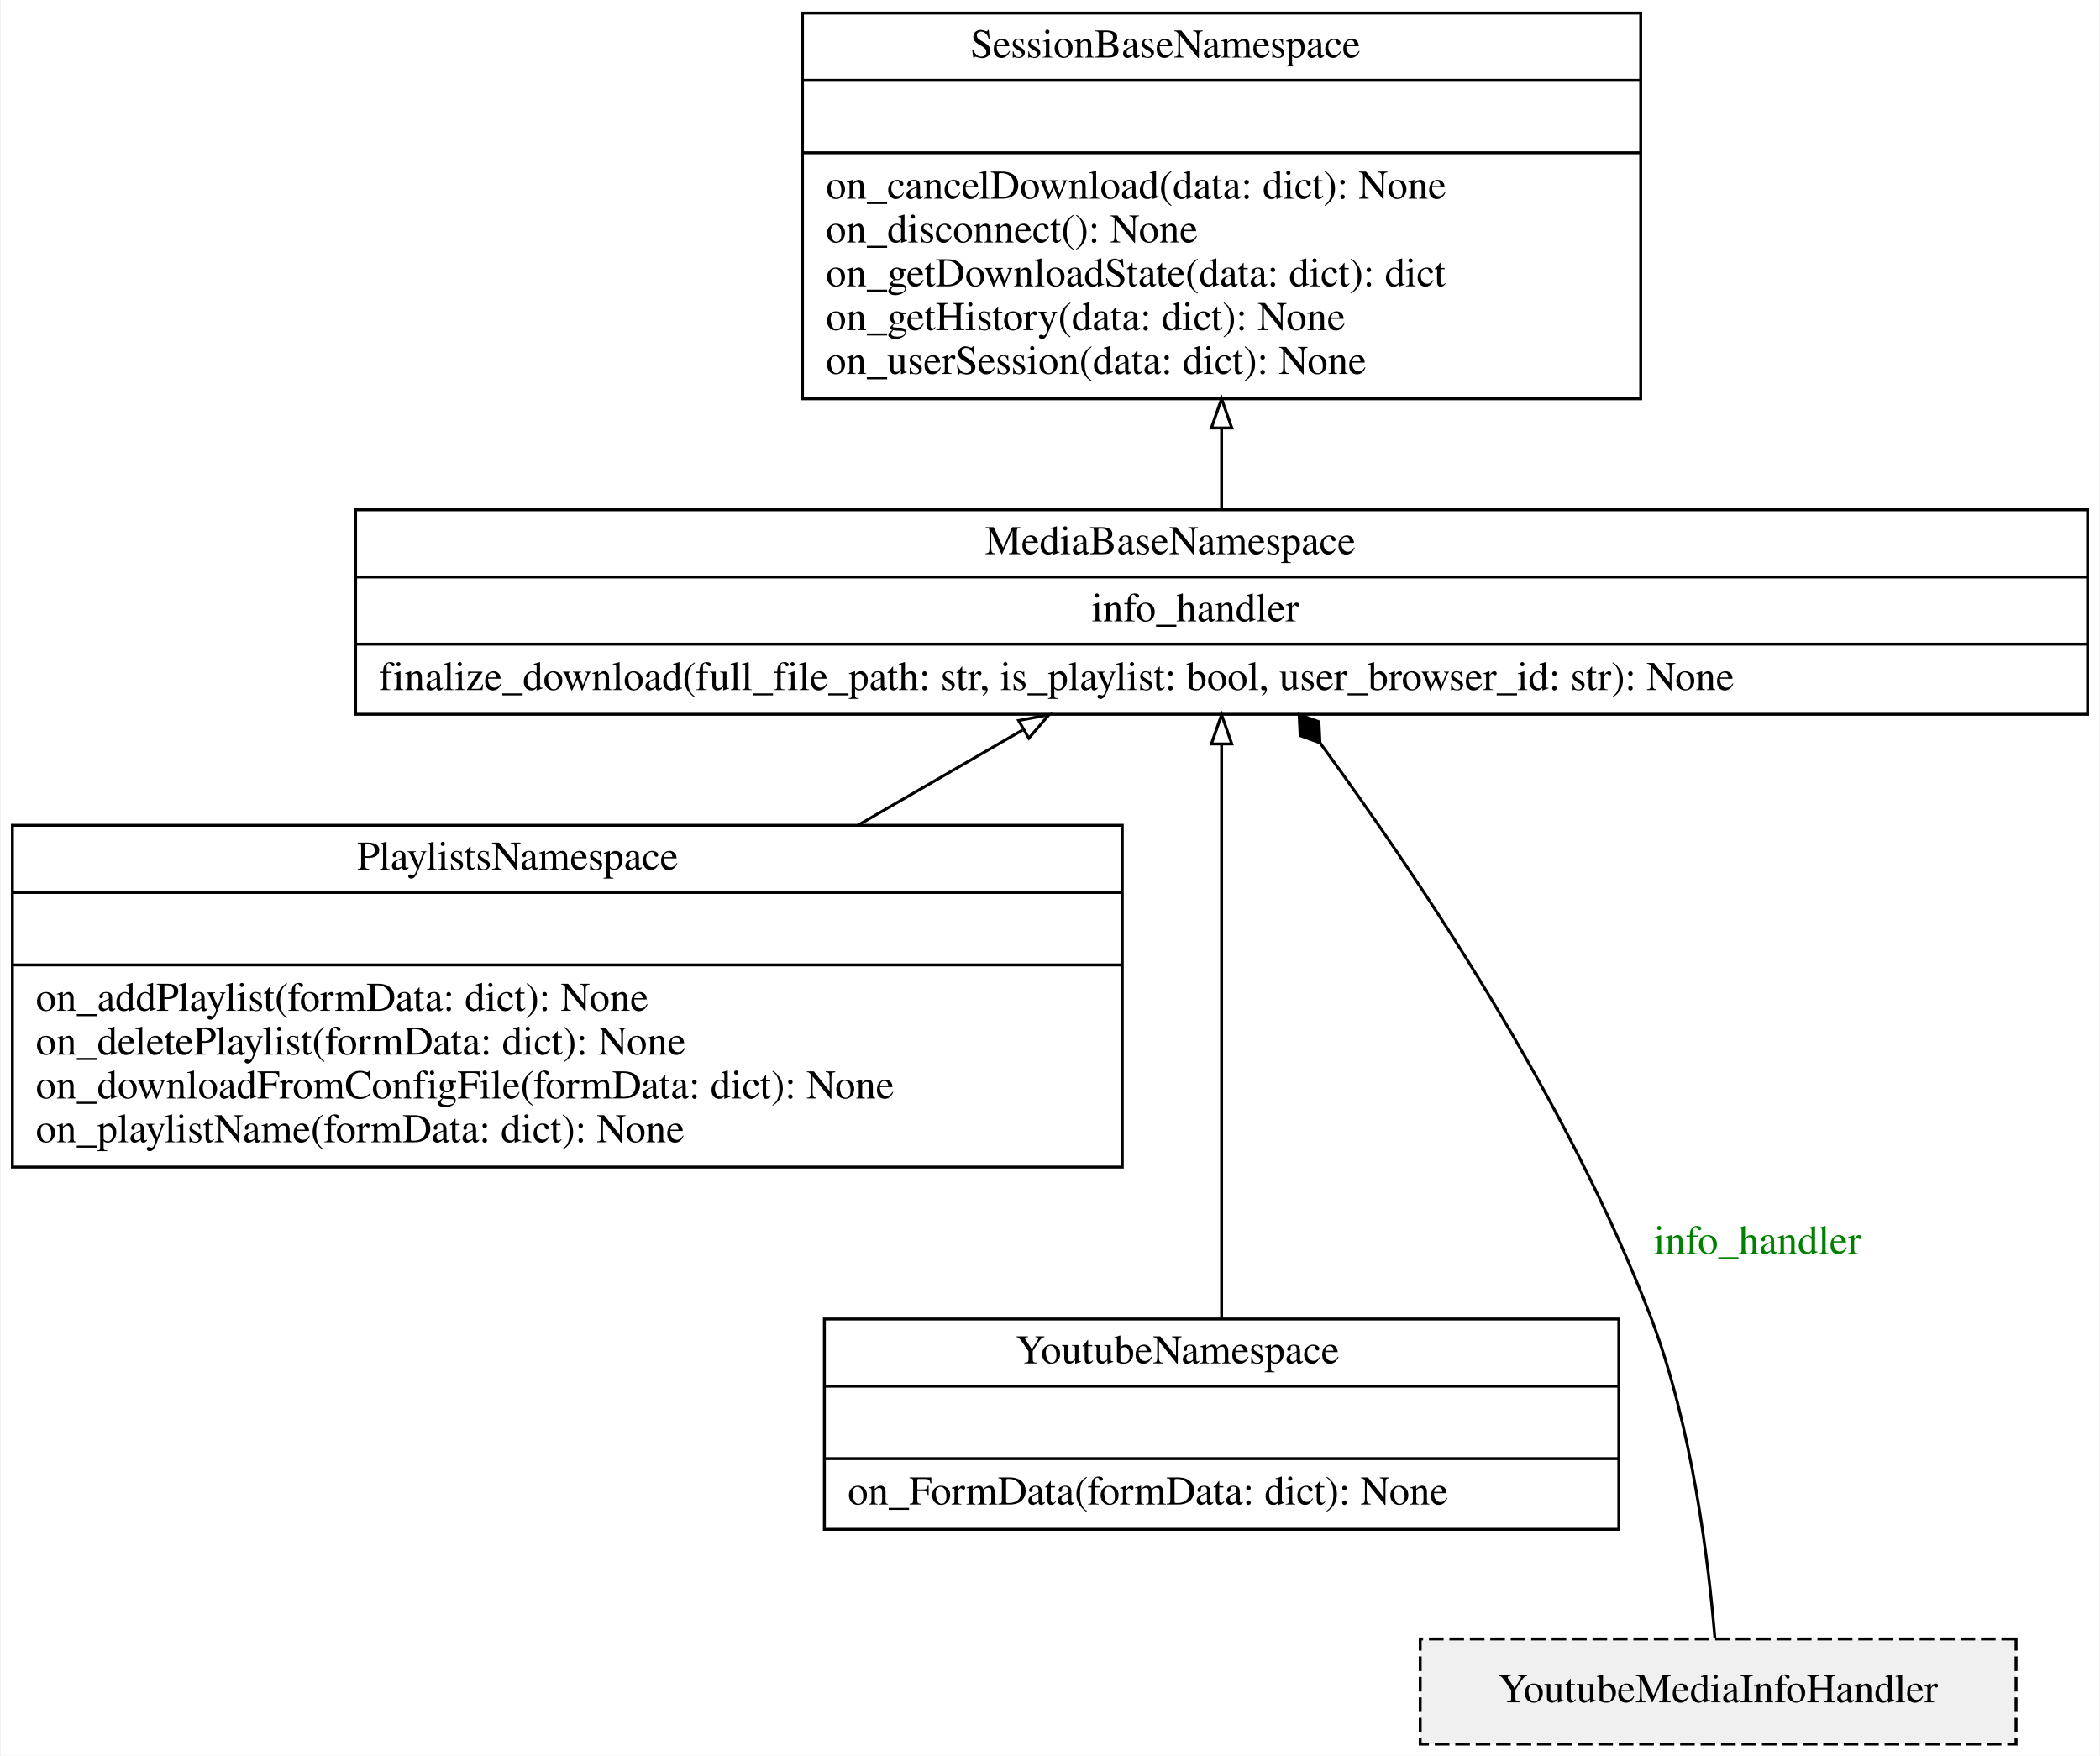
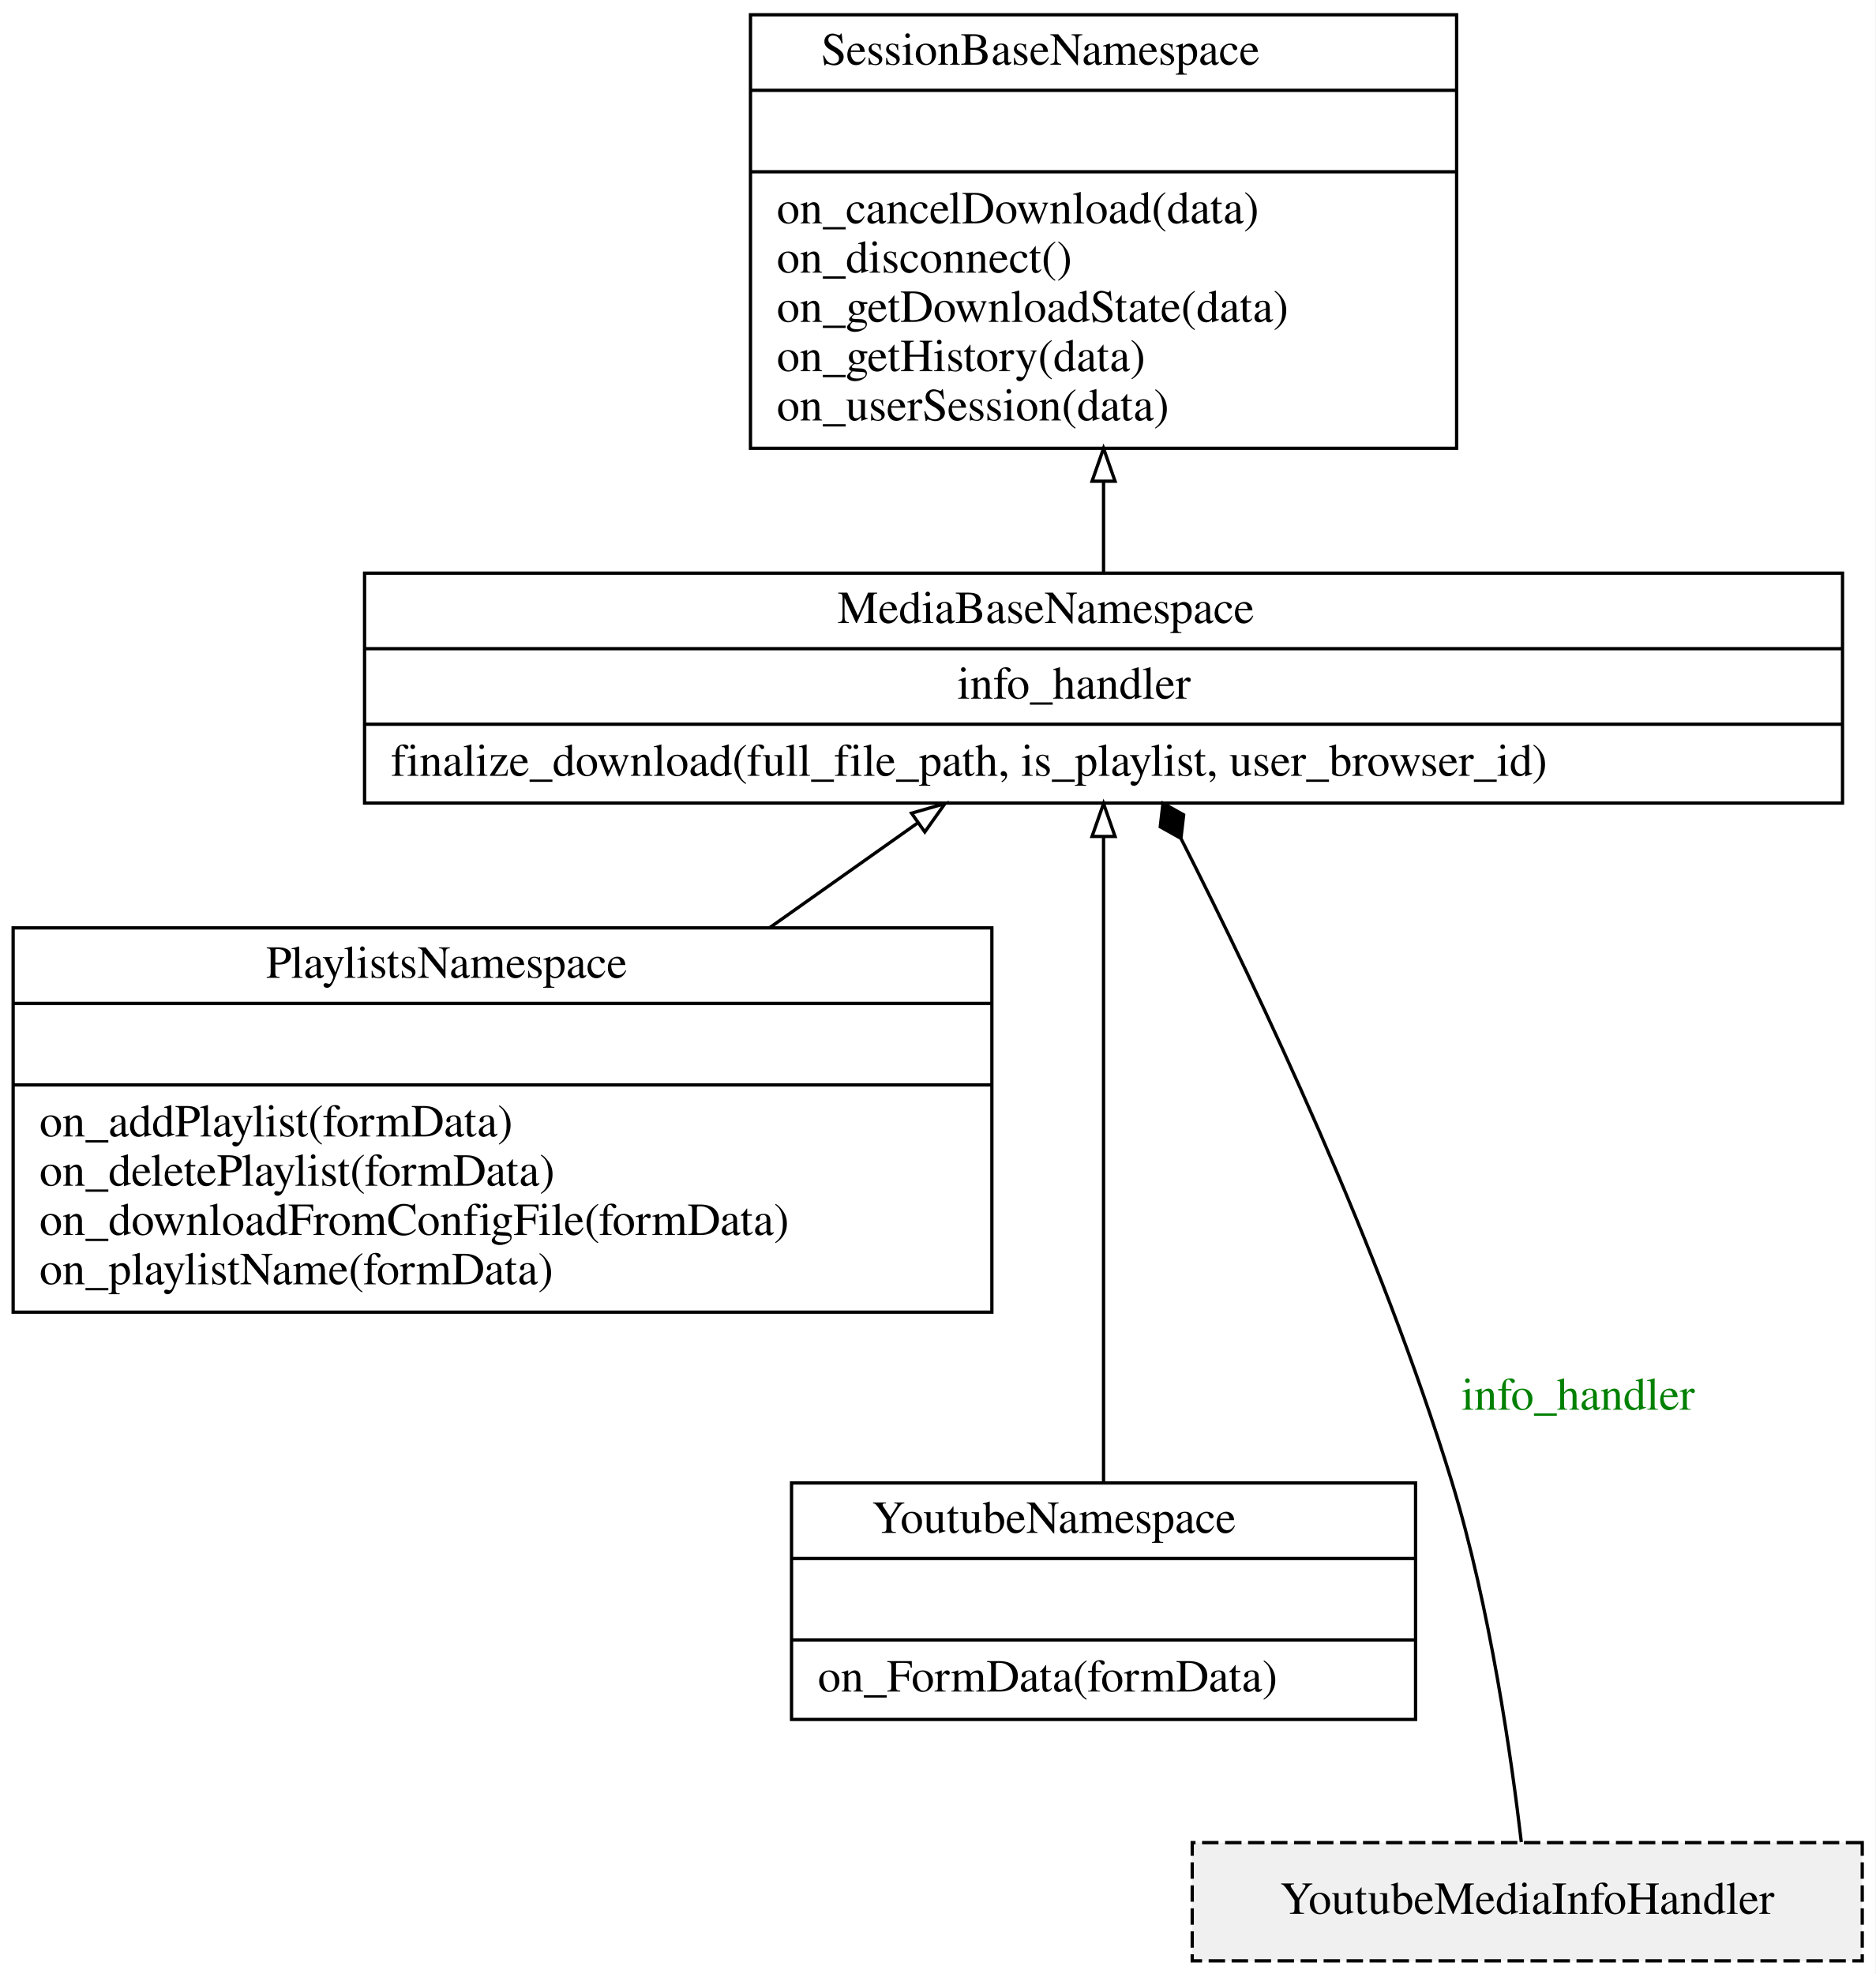
- <svg xmlns="http://www.w3.org/2000/svg" width="719pt" height="601pt" viewBox="0.00 0.00 718.50 601.00">
+ <svg xmlns="http://www.w3.org/2000/svg" width="571pt" height="601pt" viewBox="0.00 0.00 571.00 601.00">
  <g id="graph0" class="graph" transform="scale(1 1) rotate(0) translate(4 597)">
-     <polygon fill="white" stroke="transparent" points="-4,4 -4,-597 714.5,-597 714.5,4 -4,4" />
+     <polygon fill="white" stroke="transparent" points="-4,4 -4,-597 567,-597 567,4 -4,4" />
    <g id="node1" class="node">
-       <polygon fill="none" stroke="black" points="117.5,-352.5 117.5,-422.5 710.5,-422.5 710.5,-352.5 117.5,-352.5" />
-       <text text-anchor="start" x="333" y="-407.3" font-family="Times,serif" font-size="14.00">MediaBaseNamespace</text>
-       <polyline fill="none" stroke="black" points="117.5,-399.5 710.5,-399.5 " />
-       <text text-anchor="start" x="369.5" y="-384.3" font-family="Times,serif" font-size="14.00">info_handler</text>
-       <polyline fill="none" stroke="black" points="117.5,-376.5 710.5,-376.5 " />
-       <text text-anchor="start" x="125.5" y="-360.8" font-family="Times,serif" font-size="14.00">finalize_download(full_file_path: str, is_playlist: bool, user_browser_id: str): None</text>
+       <polygon fill="none" stroke="black" points="107,-352.5 107,-422.5 557,-422.5 557,-352.5 107,-352.5" />
+       <text text-anchor="start" x="251" y="-407.3" font-family="Times,serif" font-size="14.00">MediaBaseNamespace</text>
+       <polyline fill="none" stroke="black" points="107,-399.5 557,-399.5 " />
+       <text text-anchor="start" x="287.5" y="-384.3" font-family="Times,serif" font-size="14.00">info_handler</text>
+       <polyline fill="none" stroke="black" points="107,-376.5 557,-376.5 " />
+       <text text-anchor="start" x="115" y="-360.8" font-family="Times,serif" font-size="14.00">finalize_download(full_file_path, is_playlist, user_browser_id)</text>
    </g>
    <g id="node2" class="node">
-       <polygon fill="none" stroke="black" points="270.5,-460.5 270.5,-592.5 557.5,-592.5 557.5,-460.5 270.5,-460.5" />
-       <text text-anchor="start" x="328" y="-577.3" font-family="Times,serif" font-size="14.00">SessionBaseNamespace</text>
-       <polyline fill="none" stroke="black" points="270.5,-569.5 557.5,-569.5 " />
-       <polyline fill="none" stroke="black" points="270.5,-544.7 557.5,-544.7 " />
-       <text text-anchor="start" x="278.5" y="-529" font-family="Times,serif" font-size="14.00">on_cancelDownload(data: dict): None</text>
-       <text text-anchor="start" x="278.5" y="-514" font-family="Times,serif" font-size="14.00">on_disconnect(): None</text>
-       <text text-anchor="start" x="278.5" y="-499" font-family="Times,serif" font-size="14.00">on_getDownloadState(data: dict): dict</text>
-       <text text-anchor="start" x="278.5" y="-484" font-family="Times,serif" font-size="14.00">on_getHistory(data: dict): None</text>
-       <text text-anchor="start" x="278.5" y="-469" font-family="Times,serif" font-size="14.00">on_userSession(data: dict): None</text>
+       <polygon fill="none" stroke="black" points="224.5,-460.5 224.5,-592.5 439.5,-592.5 439.5,-460.5 224.5,-460.5" />
+       <text text-anchor="start" x="246" y="-577.3" font-family="Times,serif" font-size="14.00">SessionBaseNamespace</text>
+       <polyline fill="none" stroke="black" points="224.5,-569.5 439.5,-569.5 " />
+       <polyline fill="none" stroke="black" points="224.5,-544.7 439.5,-544.7 " />
+       <text text-anchor="start" x="232.5" y="-529" font-family="Times,serif" font-size="14.00">on_cancelDownload(data)</text>
+       <text text-anchor="start" x="232.5" y="-514" font-family="Times,serif" font-size="14.00">on_disconnect()</text>
+       <text text-anchor="start" x="232.5" y="-499" font-family="Times,serif" font-size="14.00">on_getDownloadState(data)</text>
+       <text text-anchor="start" x="232.5" y="-484" font-family="Times,serif" font-size="14.00">on_getHistory(data)</text>
+       <text text-anchor="start" x="232.5" y="-469" font-family="Times,serif" font-size="14.00">on_userSession(data)</text>
    </g>
    <g id="edge1" class="edge">
-       <path fill="none" stroke="black" d="M414,-422.72C414,-431.25 414,-440.73 414,-450.39" />
-       <polygon fill="none" stroke="black" points="410.5,-450.49 414,-460.49 417.5,-450.49 410.5,-450.49" />
+       <path fill="none" stroke="black" d="M332,-422.72C332,-431.25 332,-440.73 332,-450.39" />
+       <polygon fill="none" stroke="black" points="328.5,-450.49 332,-460.49 335.5,-450.49 328.5,-450.49" />
    </g>
    <g id="node3" class="node">
-       <polygon fill="none" stroke="black" points="0,-197.5 0,-314.5 380,-314.5 380,-197.5 0,-197.5" />
-       <text text-anchor="start" x="118" y="-299.3" font-family="Times,serif" font-size="14.00">PlaylistsNamespace</text>
-       <polyline fill="none" stroke="black" points="0,-291.5 380,-291.5 " />
-       <polyline fill="none" stroke="black" points="0,-266.7 380,-266.7 " />
-       <text text-anchor="start" x="8" y="-251" font-family="Times,serif" font-size="14.00">on_addPlaylist(formData: dict): None</text>
-       <text text-anchor="start" x="8" y="-236" font-family="Times,serif" font-size="14.00">on_deletePlaylist(formData: dict): None</text>
-       <text text-anchor="start" x="8" y="-221" font-family="Times,serif" font-size="14.00">on_downloadFromConfigFile(formData: dict): None</text>
-       <text text-anchor="start" x="8" y="-206" font-family="Times,serif" font-size="14.00">on_playlistName(formData: dict): None</text>
+       <polygon fill="none" stroke="black" points="0,-197.5 0,-314.5 298,-314.5 298,-197.5 0,-197.5" />
+       <text text-anchor="start" x="77" y="-299.3" font-family="Times,serif" font-size="14.00">PlaylistsNamespace</text>
+       <polyline fill="none" stroke="black" points="0,-291.5 298,-291.5 " />
+       <polyline fill="none" stroke="black" points="0,-266.7 298,-266.7 " />
+       <text text-anchor="start" x="8" y="-251" font-family="Times,serif" font-size="14.00">on_addPlaylist(formData)</text>
+       <text text-anchor="start" x="8" y="-236" font-family="Times,serif" font-size="14.00">on_deletePlaylist(formData)</text>
+       <text text-anchor="start" x="8" y="-221" font-family="Times,serif" font-size="14.00">on_downloadFromConfigFile(formData)</text>
+       <text text-anchor="start" x="8" y="-206" font-family="Times,serif" font-size="14.00">on_playlistName(formData)</text>
    </g>
    <g id="edge2" class="edge">
-       <path fill="none" stroke="black" d="M289.55,-314.55C308.56,-325.54 328.05,-336.81 345.79,-347.07" />
-       <polygon fill="none" stroke="black" points="344.5,-350.36 354.91,-352.34 348,-344.3 344.5,-350.36" />
+       <path fill="none" stroke="black" d="M230.33,-314.55C245.57,-325.34 261.2,-336.4 275.48,-346.5" />
+       <polygon fill="none" stroke="black" points="273.54,-349.42 283.72,-352.34 277.58,-343.7 273.54,-349.42" />
    </g>
    <g id="node4" class="node">
-       <polygon fill="none" stroke="black" points="278,-73.5 278,-145.5 550,-145.5 550,-73.5 278,-73.5" />
-       <text text-anchor="start" x="343.5" y="-130.3" font-family="Times,serif" font-size="14.00">YoutubeNamespace</text>
-       <polyline fill="none" stroke="black" points="278,-122.5 550,-122.5 " />
-       <polyline fill="none" stroke="black" points="278,-97.7 550,-97.7 " />
-       <text text-anchor="start" x="286" y="-82" font-family="Times,serif" font-size="14.00">on_FormData(formData: dict): None</text>
+       <polygon fill="none" stroke="black" points="237,-73.5 237,-145.5 427,-145.5 427,-73.5 237,-73.5" />
+       <text text-anchor="start" x="261.5" y="-130.3" font-family="Times,serif" font-size="14.00">YoutubeNamespace</text>
+       <polyline fill="none" stroke="black" points="237,-122.5 427,-122.5 " />
+       <polyline fill="none" stroke="black" points="237,-97.7 427,-97.7 " />
+       <text text-anchor="start" x="245" y="-82" font-family="Times,serif" font-size="14.00">on_FormData(formData)</text>
    </g>
    <g id="edge3" class="edge">
-       <path fill="none" stroke="black" d="M414,-145.74C414,-195.84 414,-287.64 414,-342.26" />
-       <polygon fill="none" stroke="black" points="410.5,-342.34 414,-352.34 417.5,-342.34 410.5,-342.34" />
+       <path fill="none" stroke="black" d="M332,-145.74C332,-195.84 332,-287.64 332,-342.26" />
+       <polygon fill="none" stroke="black" points="328.5,-342.34 332,-352.34 335.5,-342.34 328.5,-342.34" />
    </g>
    <g id="node5" class="node">
-       <polygon fill="#f0f0f0" stroke="black" stroke-dasharray="5,2" points="686,-36 482,-36 482,0 686,0 686,-36" />
-       <text text-anchor="middle" x="584" y="-14.3" font-family="Times,serif" font-size="14.00">YoutubeMediaInfoHandler</text>
+       <polygon fill="#f0f0f0" stroke="black" stroke-dasharray="5,2" points="563,-36 359,-36 359,0 563,0 563,-36" />
+       <text text-anchor="middle" x="461" y="-14.3" font-family="Times,serif" font-size="14.00">YoutubeMediaInfoHandler</text>
    </g>
    <g id="edge4" class="edge">
-       <path fill="none" stroke="black" d="M582.88,-36.38C580.83,-61.36 575.28,-108.52 561,-146 532.85,-219.92 481.64,-296.37 447.72,-342.69" />
-       <polygon fill="black" stroke="black" points="447.68,-342.74 447.33,-349.94 440.55,-352.39 440.9,-345.19 447.68,-342.74" />
-       <text text-anchor="middle" x="597.5" y="-167.8" font-family="Times,serif" font-size="14.00" fill="green">info_handler</text>
+       <path fill="none" stroke="black" d="M459.2,-36.15C456.31,-60.84 449.74,-107.65 438,-146 416.36,-216.68 379.65,-294.23 355.62,-341.63" />
+       <polygon fill="black" stroke="black" points="355.56,-341.75 356.39,-348.91 350.1,-352.44 349.27,-345.27 355.56,-341.75" />
+       <text text-anchor="middle" x="476.5" y="-167.8" font-family="Times,serif" font-size="14.00" fill="green">info_handler</text>
    </g>
  </g>
</svg>
